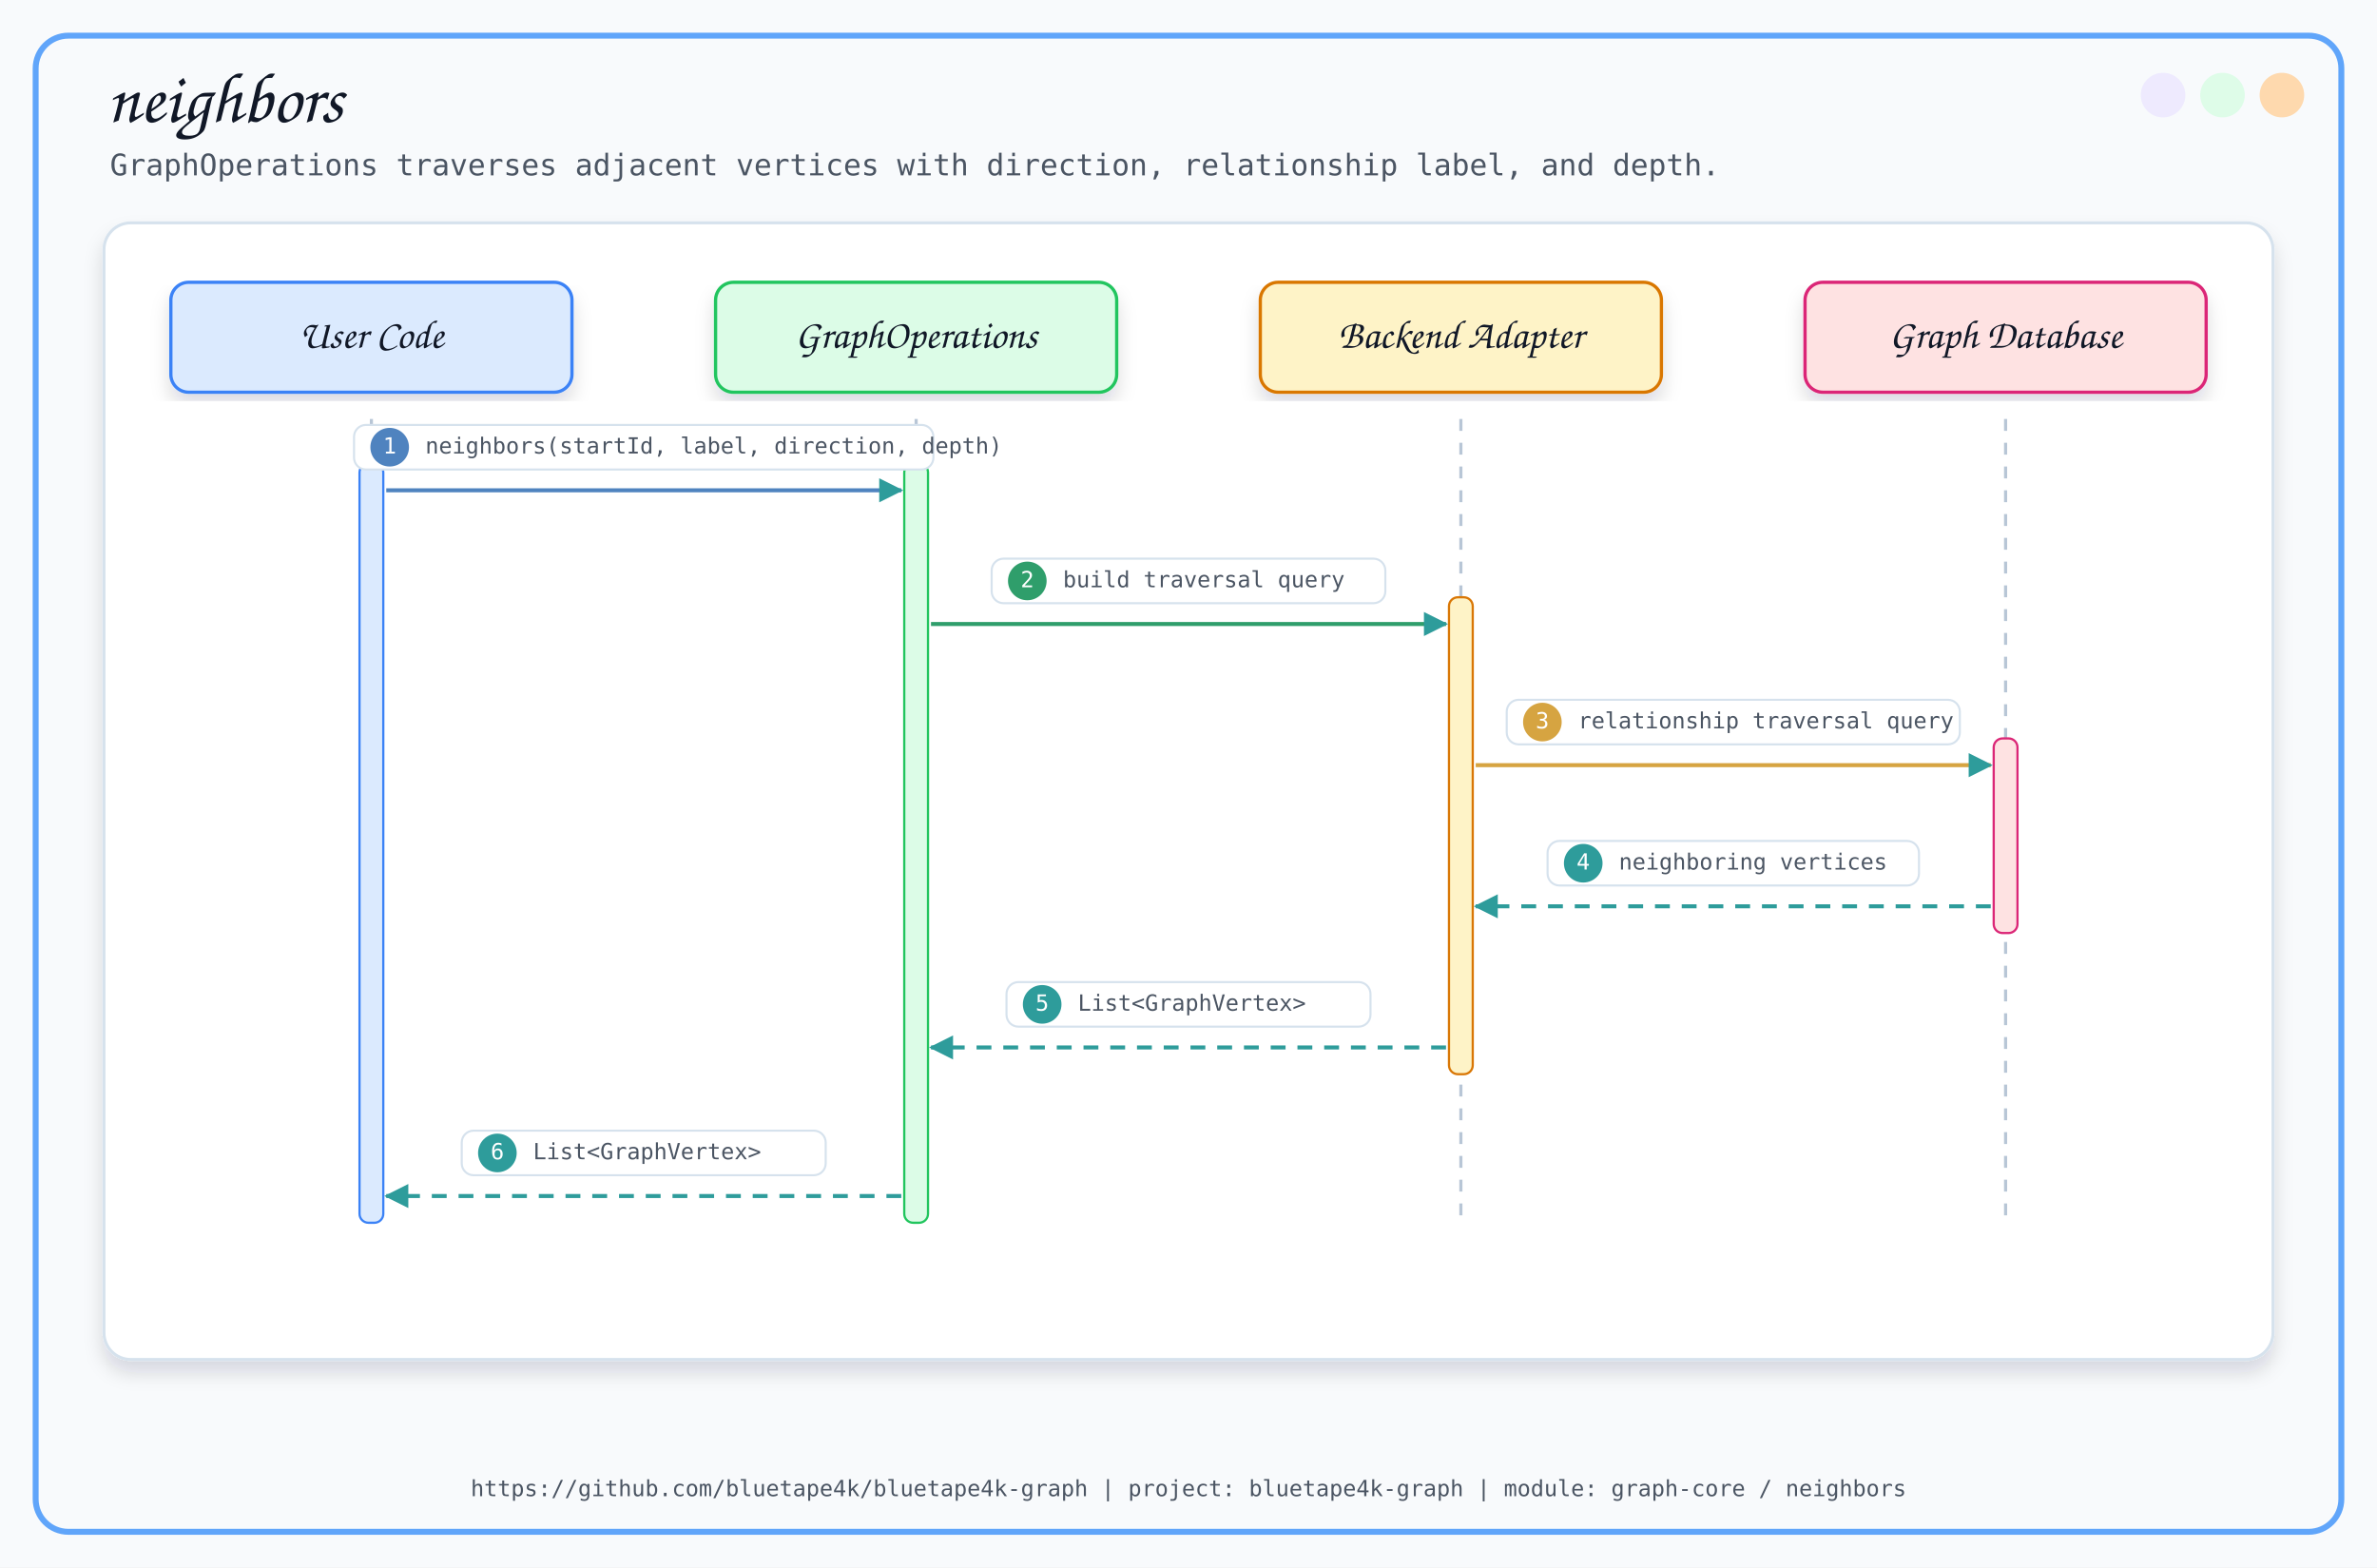
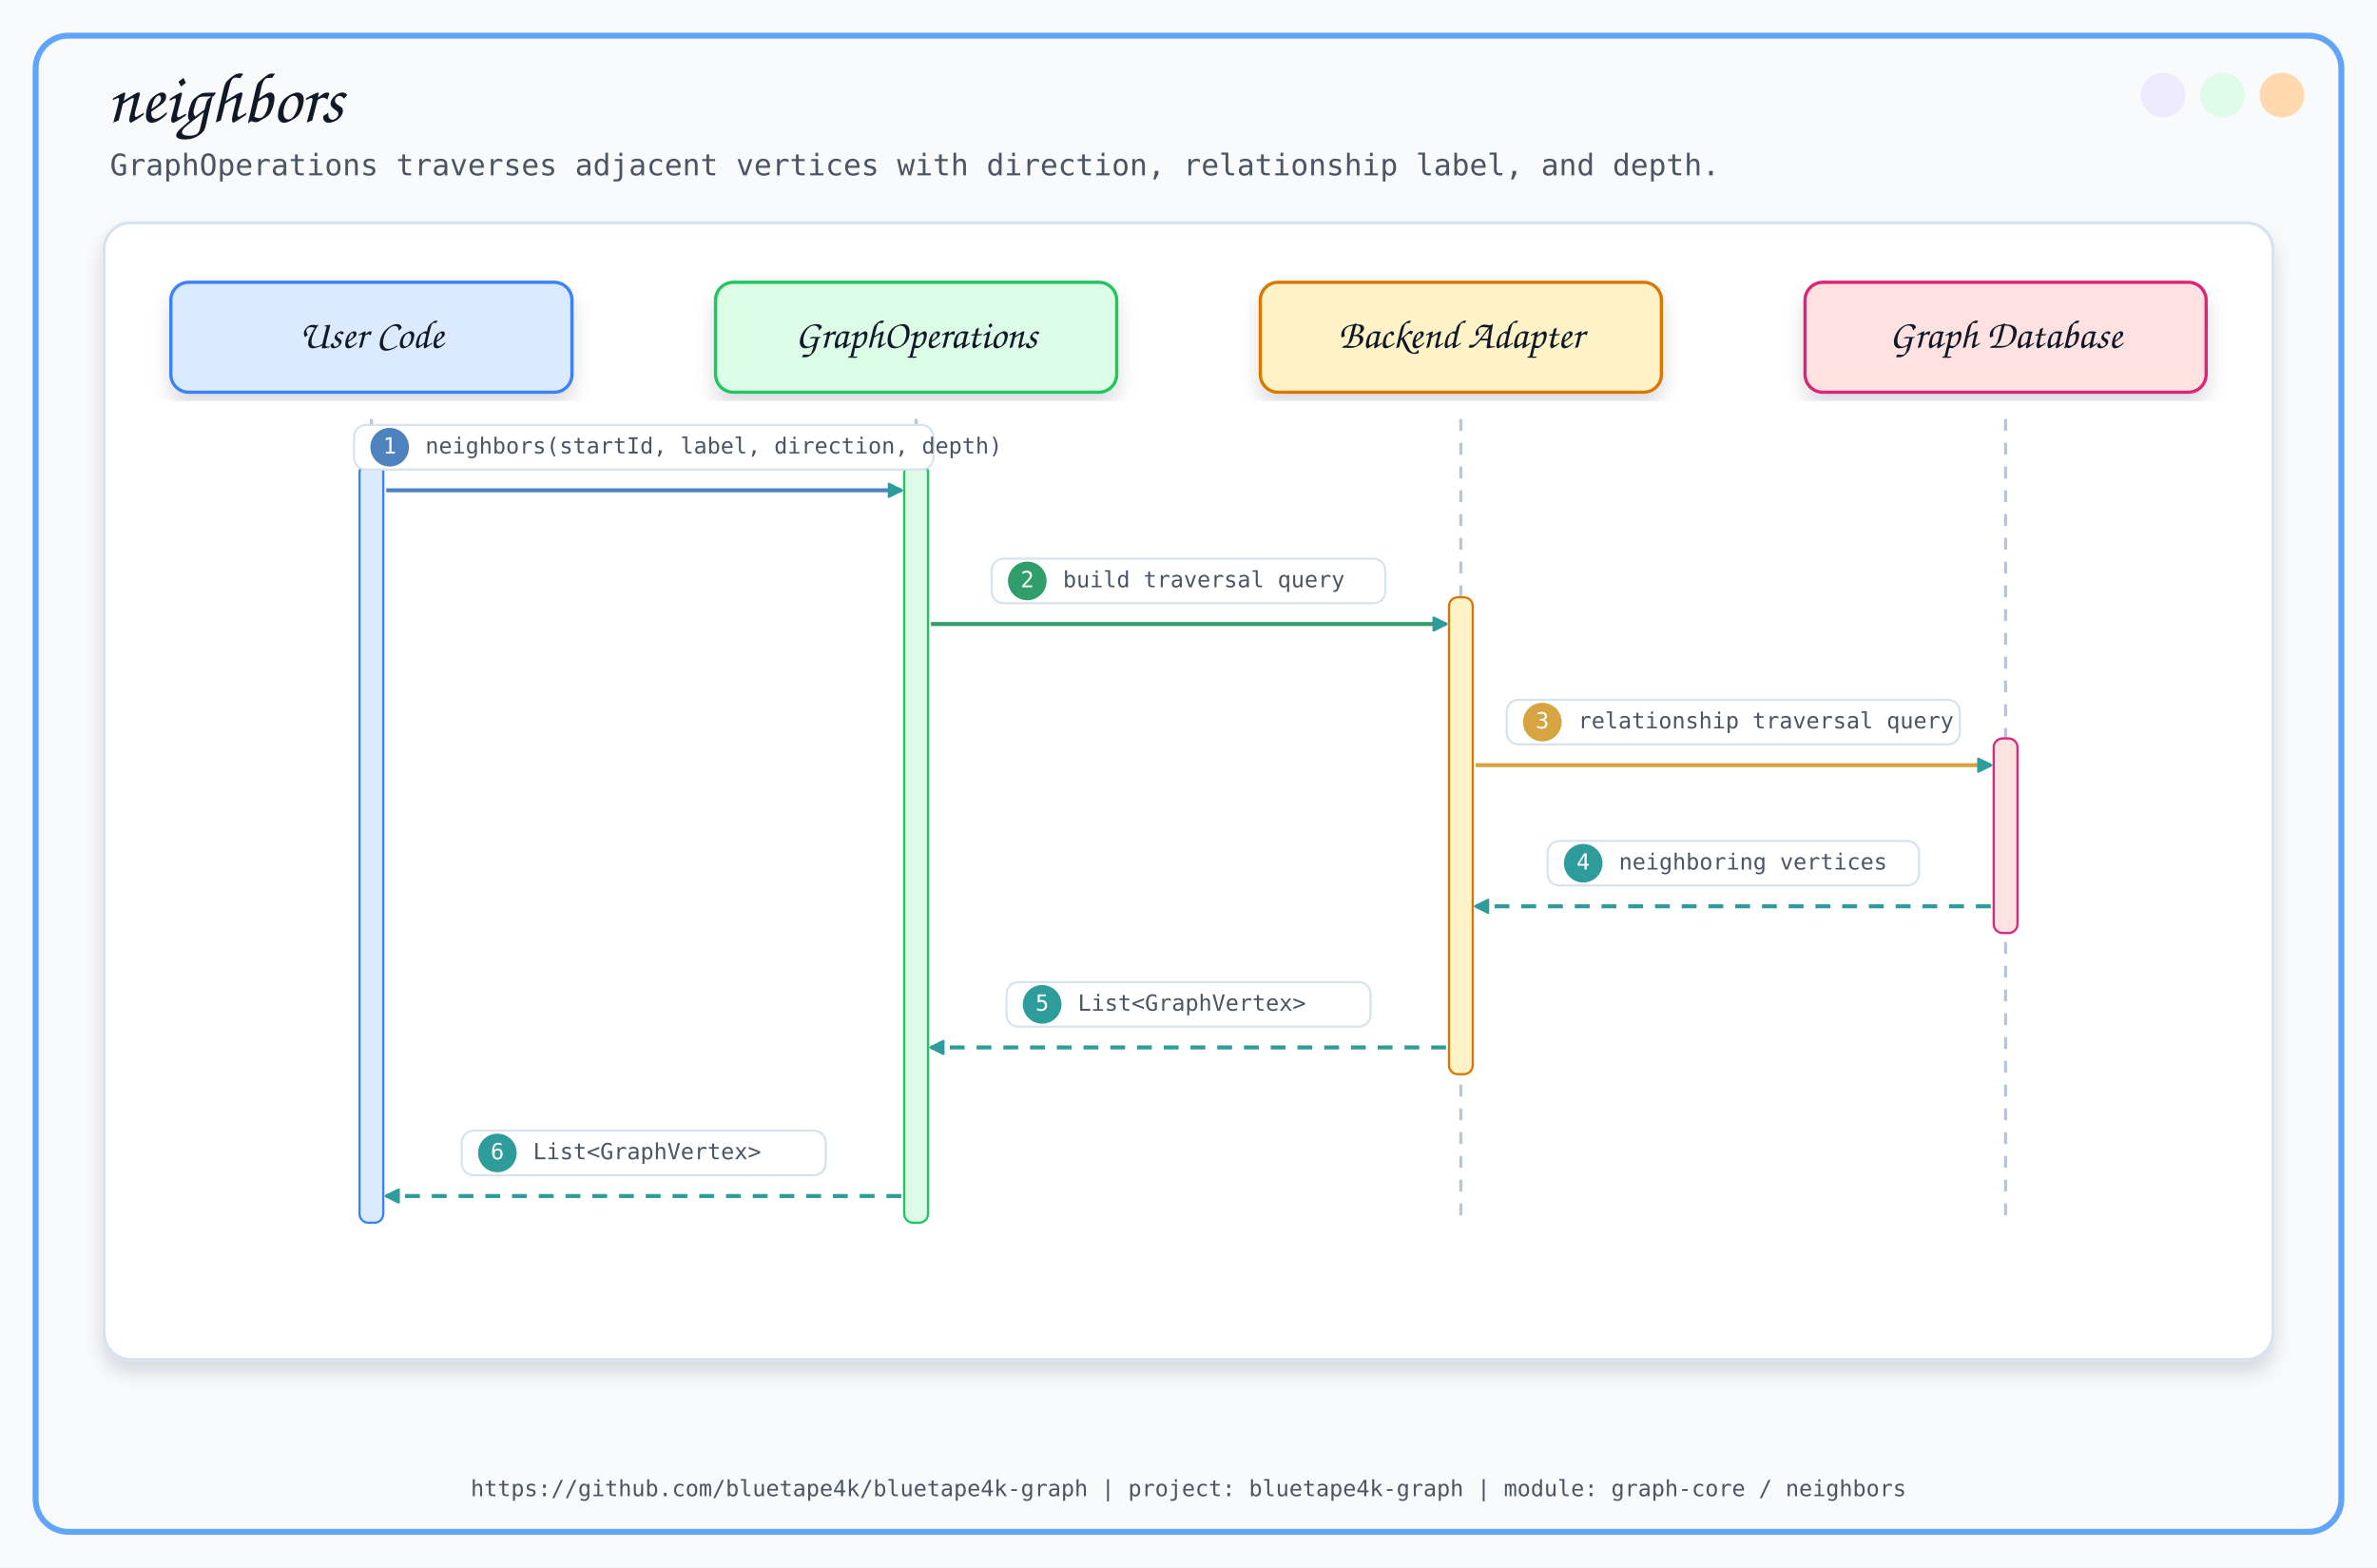
<svg xmlns="http://www.w3.org/2000/svg" width="1600" height="1055" viewBox="0 0 1600 1055">
  <defs>
    <filter id="softShadow" x="-8%" y="-8%" width="116%" height="116%">
      <feDropShadow dx="0" dy="8" stdDeviation="6" flood-color="#0F172A" flood-opacity="0.14" />
    </filter>
-     <marker id="arrow" viewBox="0 0 10 10" refX="9" refY="5" markerWidth="8" markerHeight="8" orient="auto-start-reverse">
+     <marker markerUnits="userSpaceOnUse" id="arrow" viewBox="0 0 10 10" refX="9" refY="5" markerWidth="10" markerHeight="10" orient="auto-start-reverse">
      <path d="M 0 0 L 10 5 L 0 10 z" fill="#2563EB" />
    </marker>
  </defs>
  <style>
      .title { font-family: 'Architects Daughter', cursive; font-size: 48px; fill: #111827; }
      .subtitle { font-family: 'Comic Mono', monospace; font-size: 20px; fill: #4B5563; }
      .label { font-family: 'Architects Daughter', cursive; font-size: 27px; fill: #111827; }
      .small { font-family: 'Comic Mono', monospace; font-size: 18px; fill: #374151; }
      .tiny { font-family: 'Comic Mono', monospace; font-size: 15px; fill: #4B5563; }
      .card { filter: url(#softShadow); }
      .line { stroke: #2563EB; stroke-width: 3; fill: none; marker-end: url(#arrow); }
      .thin { stroke: #60A5FA; stroke-width: 2; fill: none; marker-end: url(#arrow); }
      .dash { stroke: #64748B; stroke-width: 2; stroke-dasharray: 8 8; fill: none; marker-end: url(#arrow); }
    </style>
  <defs>
-     <marker id="seqArrow" markerWidth="6" markerHeight="6" refX="5.5" refY="3" orient="auto" markerUnits="strokeWidth">
-       <path d="M 0 0 L 6 3 L 0 6 z" fill="#2E9C9B" />
+     <marker id="seqArrow" markerUnits="userSpaceOnUse" viewBox="0 0 10 10" refX="9" refY="5" markerWidth="10" markerHeight="10" orient="auto">
+       <path d="M 0 0 L 10 5 L 0 10 Z" fill="#2E9C9B" stroke="#2E9C9B" />
    </marker>
  </defs>
  <rect x="0" y="0" width="1600" height="1055" fill="#F8FAFC" />
  <rect x="24" y="24" width="1552" height="1007" rx="22" fill="none" stroke="#60A5FA" stroke-width="4" />
  <circle cx="1536" cy="64" r="15" fill="#FED7AA" opacity="0.95" />
  <circle cx="1496" cy="64" r="15" fill="#DCFCE7" opacity="0.95" />
  <circle cx="1456" cy="64" r="15" fill="#EDE9FE" opacity="0.95" />
  <text x="72" y="82" class="title">neighbors</text>
  <text x="74" y="118" class="subtitle">GraphOperations traverses adjacent vertices with direction, relationship label, and depth.</text>
  <text x="800.0" y="1007" text-anchor="middle" class="tiny">https://github.com/bluetape4k/bluetape4k-graph | project: bluetape4k-graph | module: graph-core / neighbors</text>
  <rect x="70" y="150" width="1460" height="765" rx="18" fill="#FFFFFF" stroke="#D6E2ED" stroke-width="2" filter="url(#softShadow)" />
  <rect x="115.0" y="190" width="270" height="74" rx="12" fill="#DBEAFE" stroke="#3B82F6" stroke-width="2.2" filter="url(#softShadow)" />
  <text x="250.0" y="227.0" text-anchor="middle" dominant-baseline="middle" class="label">User Code</text>
  <line x1="250.0" y1="282" x2="250.0" y2="823" stroke="#B8C6D6" stroke-width="2.1" stroke-dasharray="8 8" />
  <rect x="481.667" y="190" width="270" height="74" rx="12" fill="#DCFCE7" stroke="#22C55E" stroke-width="2.2" filter="url(#softShadow)" />
  <text x="616.667" y="227.0" text-anchor="middle" dominant-baseline="middle" class="label">GraphOperations</text>
  <line x1="616.667" y1="282" x2="616.667" y2="823" stroke="#B8C6D6" stroke-width="2.1" stroke-dasharray="8 8" />
  <rect x="848.333" y="190" width="270" height="74" rx="12" fill="#FEF3C7" stroke="#D97706" stroke-width="2.2" filter="url(#softShadow)" />
  <text x="983.333" y="227.0" text-anchor="middle" dominant-baseline="middle" class="label">Backend Adapter</text>
  <line x1="983.333" y1="282" x2="983.333" y2="823" stroke="#B8C6D6" stroke-width="2.1" stroke-dasharray="8 8" />
  <rect x="1215.0" y="190" width="270" height="74" rx="12" fill="#FEE2E2" stroke="#DB2777" stroke-width="2.2" filter="url(#softShadow)" />
  <text x="1350.0" y="227.0" text-anchor="middle" dominant-baseline="middle" class="label">Graph Database</text>
  <line x1="1350.0" y1="282" x2="1350.0" y2="823" stroke="#B8C6D6" stroke-width="2.1" stroke-dasharray="8 8" />
  <rect x="242.0" y="312" width="16" height="511" rx="6" fill="#DBEAFE" stroke="#3B82F6" stroke-width="1.5" />
  <rect x="608.667" y="312" width="16" height="511" rx="6" fill="#DCFCE7" stroke="#22C55E" stroke-width="1.5" />
  <rect x="975.333" y="402" width="16" height="321" rx="6" fill="#FEF3C7" stroke="#D97706" stroke-width="1.5" />
  <rect x="1342.0" y="497" width="16" height="131" rx="6" fill="#FEE2E2" stroke="#DB2777" stroke-width="1.5" />
  <line x1="260.0" y1="330" x2="606.667" y2="330" stroke="#4F83BF" stroke-width="2.7" marker-end="url(#seqArrow)" />
  <rect x="238.3" y="286" width="390" height="30" rx="8" fill="#FFFFFF" stroke="#D6E2ED" stroke-width="1.4" />
  <circle cx="262.3" cy="301" r="13" fill="#4F83BF" />
  <text x="262.3" y="301" text-anchor="middle" dominant-baseline="middle" class="tiny" style="fill:#FFFFFF">1</text>
  <text x="286.3" y="301" dominant-baseline="middle" class="tiny">neighbors(startId, label, direction, depth)</text>
  <line x1="626.667" y1="420" x2="973.333" y2="420" stroke="#2F9E6B" stroke-width="2.7" marker-end="url(#seqArrow)" />
  <rect x="667.5" y="376" width="265" height="30" rx="8" fill="#FFFFFF" stroke="#D6E2ED" stroke-width="1.4" />
  <circle cx="691.5" cy="391" r="13" fill="#2F9E6B" />
  <text x="691.5" y="391" text-anchor="middle" dominant-baseline="middle" class="tiny" style="fill:#FFFFFF">2</text>
  <text x="715.5" y="391" dominant-baseline="middle" class="tiny">build traversal query</text>
  <line x1="993.333" y1="515" x2="1340.0" y2="515" stroke="#D6A441" stroke-width="2.7" marker-end="url(#seqArrow)" />
  <rect x="1014.2" y="471" width="305" height="30" rx="8" fill="#FFFFFF" stroke="#D6E2ED" stroke-width="1.4" />
  <circle cx="1038.2" cy="486" r="13" fill="#D6A441" />
  <text x="1038.2" y="486" text-anchor="middle" dominant-baseline="middle" class="tiny" style="fill:#FFFFFF">3</text>
  <text x="1062.2" y="486" dominant-baseline="middle" class="tiny">relationship traversal query</text>
  <line x1="1340.0" y1="610" x2="993.333" y2="610" stroke="#2E9C9B" stroke-width="2.7" stroke-dasharray="10 8" marker-end="url(#seqArrow)" />
  <rect x="1041.7" y="566" width="250" height="30" rx="8" fill="#FFFFFF" stroke="#D6E2ED" stroke-width="1.4" />
  <circle cx="1065.7" cy="581" r="13" fill="#2E9C9B" />
  <text x="1065.7" y="581" text-anchor="middle" dominant-baseline="middle" class="tiny" style="fill:#FFFFFF">4</text>
  <text x="1089.7" y="581" dominant-baseline="middle" class="tiny">neighboring vertices</text>
  <line x1="973.333" y1="705" x2="626.667" y2="705" stroke="#2E9C9B" stroke-width="2.7" stroke-dasharray="10 8" marker-end="url(#seqArrow)" />
  <rect x="677.5" y="661" width="245" height="30" rx="8" fill="#FFFFFF" stroke="#D6E2ED" stroke-width="1.4" />
  <circle cx="701.5" cy="676" r="13" fill="#2E9C9B" />
  <text x="701.5" y="676" text-anchor="middle" dominant-baseline="middle" class="tiny" style="fill:#FFFFFF">5</text>
  <text x="725.5" y="676" dominant-baseline="middle" class="tiny">List&lt;GraphVertex&gt;</text>
  <line x1="606.667" y1="805" x2="260.0" y2="805" stroke="#2E9C9B" stroke-width="2.7" stroke-dasharray="10 8" marker-end="url(#seqArrow)" />
  <rect x="310.8" y="761" width="245" height="30" rx="8" fill="#FFFFFF" stroke="#D6E2ED" stroke-width="1.4" />
  <circle cx="334.8" cy="776" r="13" fill="#2E9C9B" />
  <text x="334.8" y="776" text-anchor="middle" dominant-baseline="middle" class="tiny" style="fill:#FFFFFF">6</text>
  <text x="358.8" y="776" dominant-baseline="middle" class="tiny">List&lt;GraphVertex&gt;</text>
</svg>
